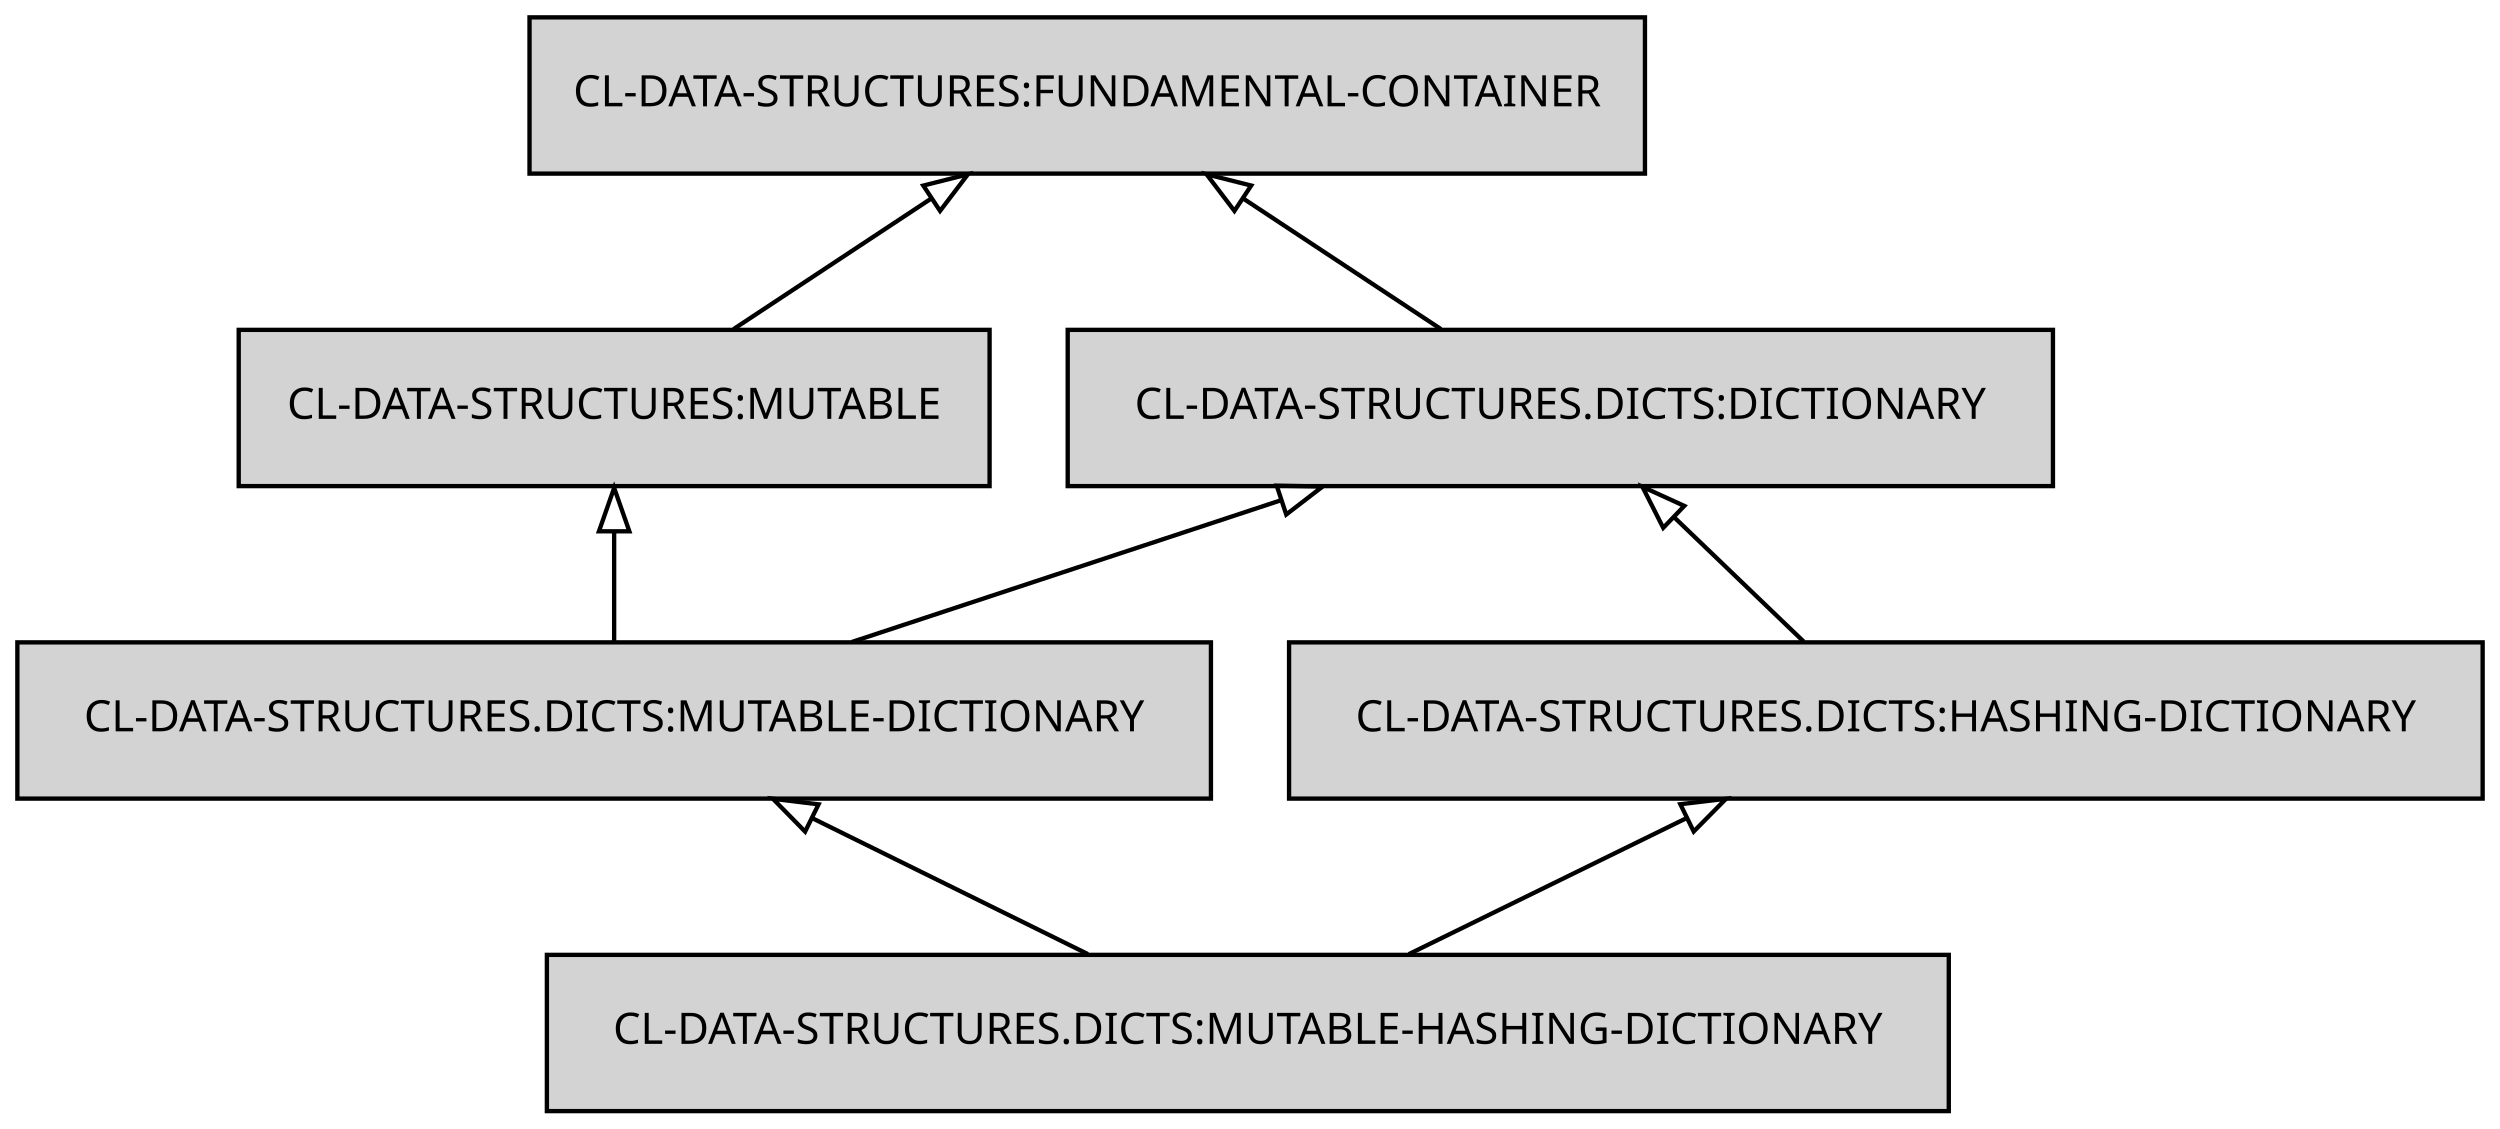
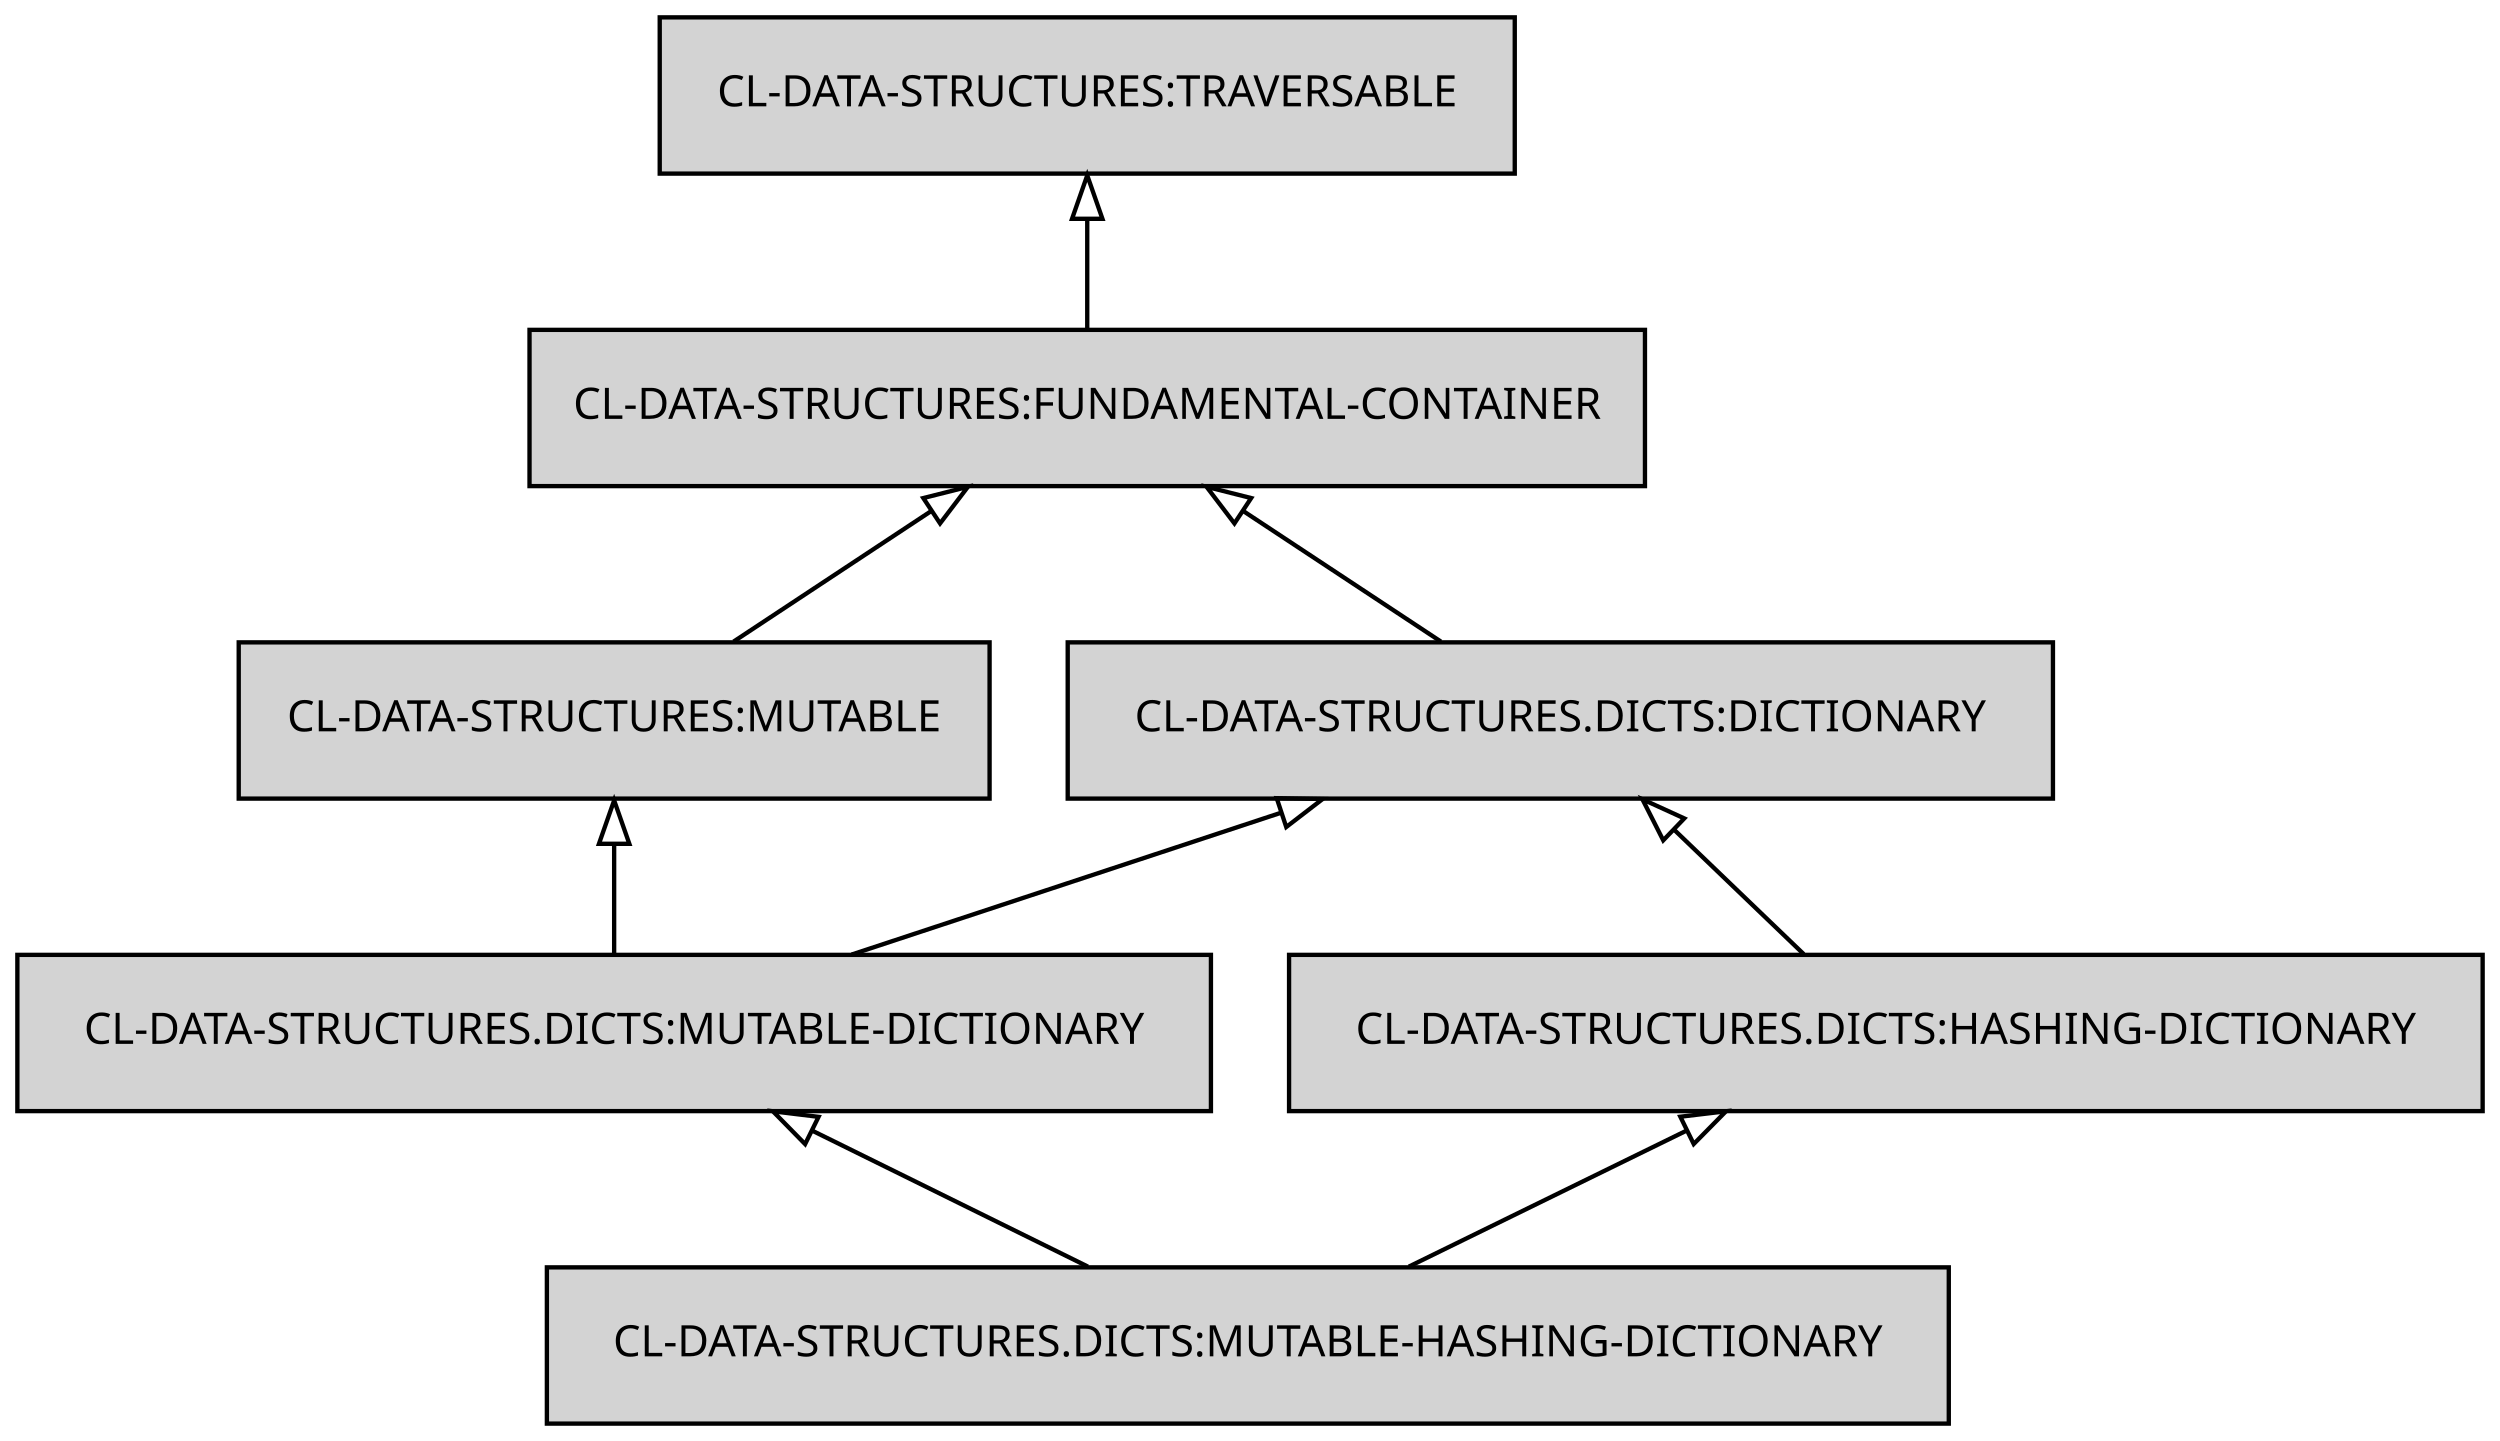
- <svg xmlns="http://www.w3.org/2000/svg" width="576pt" height="260pt" viewBox="0.00 0.00 576.00 260.00">
-   <g id="graph0" class="graph" transform="scale(1 1) rotate(0) translate(4 256)">
-     <polygon fill="transparent" stroke="transparent" points="-4,4 -4,-256 572,-256 572,4 -4,4" />
+ <svg xmlns="http://www.w3.org/2000/svg" width="576pt" height="332pt" viewBox="0.00 0.00 576.00 332.00">
+   <g id="graph0" class="graph" transform="scale(1 1) rotate(0) translate(4 328)">
+     <polygon fill="transparent" stroke="transparent" points="-4,4 -4,-328 572,-328 572,4 -4,4" />
    <g id="node1" class="node">
      <polygon fill="#d3d3d3" stroke="#000000" points="445,-36 122,-36 122,0 445,0 445,-36" />
      <text text-anchor="middle" x="283.5" y="-15.5" font-family="Fira Mono" font-size="10.00" fill="#000000">CL-DATA-STRUCTURES.DICTS:MUTABLE-HASHING-DICTIONARY</text>
    </g>
    <g id="node2" class="node">
      <polygon fill="#d3d3d3" stroke="#000000" points="275,-108 0,-108 0,-72 275,-72 275,-108" />
      <text text-anchor="middle" x="137.5" y="-87.5" font-family="Fira Mono" font-size="10.00" fill="#000000">CL-DATA-STRUCTURES.DICTS:MUTABLE-DICTIONARY</text>
    </g>
    <g id="edge1" class="edge">
      <path fill="none" stroke="#000000" d="M246.658,-36.169C227.392,-45.67 203.63,-57.388 183.201,-67.463" />
      <polygon fill="none" stroke="#000000" points="181.498,-64.4 174.077,-71.962 184.594,-70.678 181.498,-64.4" />
    </g>
    <g id="node4" class="node">
      <polygon fill="#d3d3d3" stroke="#000000" points="568,-108 293,-108 293,-72 568,-72 568,-108" />
      <text text-anchor="middle" x="430.5" y="-87.5" font-family="Fira Mono" font-size="10.00" fill="#000000">CL-DATA-STRUCTURES.DICTS:HASHING-DICTIONARY</text>
    </g>
    <g id="edge2" class="edge">
      <path fill="none" stroke="#000000" d="M320.594,-36.169C339.993,-45.67 363.917,-57.388 384.486,-67.463" />
      <polygon fill="none" stroke="#000000" points="383.152,-70.707 393.672,-71.962 386.231,-64.42 383.152,-70.707" />
    </g>
    <g id="node3" class="node">
      <polygon fill="#d3d3d3" stroke="#000000" points="224,-180 51,-180 51,-144 224,-144 224,-180" />
      <text text-anchor="middle" x="137.5" y="-159.5" font-family="Fira Mono" font-size="10.00" fill="#000000">CL-DATA-STRUCTURES:MUTABLE</text>
    </g>
    <g id="edge3" class="edge">
      <path fill="none" stroke="#000000" d="M137.5,-108.169C137.5,-115.869 137.5,-125.026 137.5,-133.583" />
      <polygon fill="none" stroke="#000000" points="134,-133.587 137.5,-143.587 141,-133.587 134,-133.587" />
    </g>
    <g id="node5" class="node">
      <polygon fill="#d3d3d3" stroke="#000000" points="469,-180 242,-180 242,-144 469,-144 469,-180" />
      <text text-anchor="middle" x="355.5" y="-159.5" font-family="Fira Mono" font-size="10.00" fill="#000000">CL-DATA-STRUCTURES.DICTS:DICTIONARY</text>
    </g>
    <g id="edge4" class="edge">
      <path fill="none" stroke="#000000" d="M192.229,-108.076C222.29,-118.004 259.745,-130.375 291.195,-140.762" />
      <polygon fill="none" stroke="#000000" points="290.155,-144.104 300.748,-143.917 292.35,-137.457 290.155,-144.104" />
    </g>
    <g id="node6" class="node">
      <polygon fill="#d3d3d3" stroke="#000000" points="375,-252 118,-252 118,-216 375,-216 375,-252" />
      <text text-anchor="middle" x="246.5" y="-231.5" font-family="Fira Mono" font-size="10.00" fill="#000000">CL-DATA-STRUCTURES:FUNDAMENTAL-CONTAINER</text>
    </g>
    <g id="edge5" class="edge">
      <path fill="none" stroke="#000000" d="M165.005,-180.169C178.818,-189.293 195.726,-200.461 210.553,-210.255" />
      <polygon fill="none" stroke="#000000" points="208.73,-213.246 219.004,-215.837 212.589,-207.405 208.73,-213.246" />
    </g>
    <g id="edge6" class="edge">
      <path fill="none" stroke="#000000" d="M411.574,-108.169C402.514,-116.866 391.519,-127.422 381.673,-136.874" />
      <polygon fill="none" stroke="#000000" points="379.21,-134.387 374.42,-143.837 384.057,-139.437 379.21,-134.387" />
    </g>
    <g id="edge7" class="edge">
      <path fill="none" stroke="#000000" d="M327.995,-180.169C314.182,-189.293 297.274,-200.461 282.447,-210.255" />
      <polygon fill="none" stroke="#000000" points="280.411,-207.405 273.997,-215.837 284.27,-213.246 280.411,-207.405" />
    </g>
+     <g id="node7" class="node">
+       <polygon fill="#d3d3d3" stroke="#000000" points="345,-324 148,-324 148,-288 345,-288 345,-324" />
+       <text text-anchor="middle" x="246.5" y="-303.5" font-family="Fira Mono" font-size="10.00" fill="#000000">CL-DATA-STRUCTURES:TRAVERSABLE</text>
+     </g>
+     <g id="edge8" class="edge">
+       <path fill="none" stroke="#000000" d="M246.5,-252.169C246.5,-259.869 246.5,-269.026 246.5,-277.583" />
+       <polygon fill="none" stroke="#000000" points="243,-277.587 246.5,-287.587 250,-277.587 243,-277.587" />
+     </g>
  </g>
</svg>
